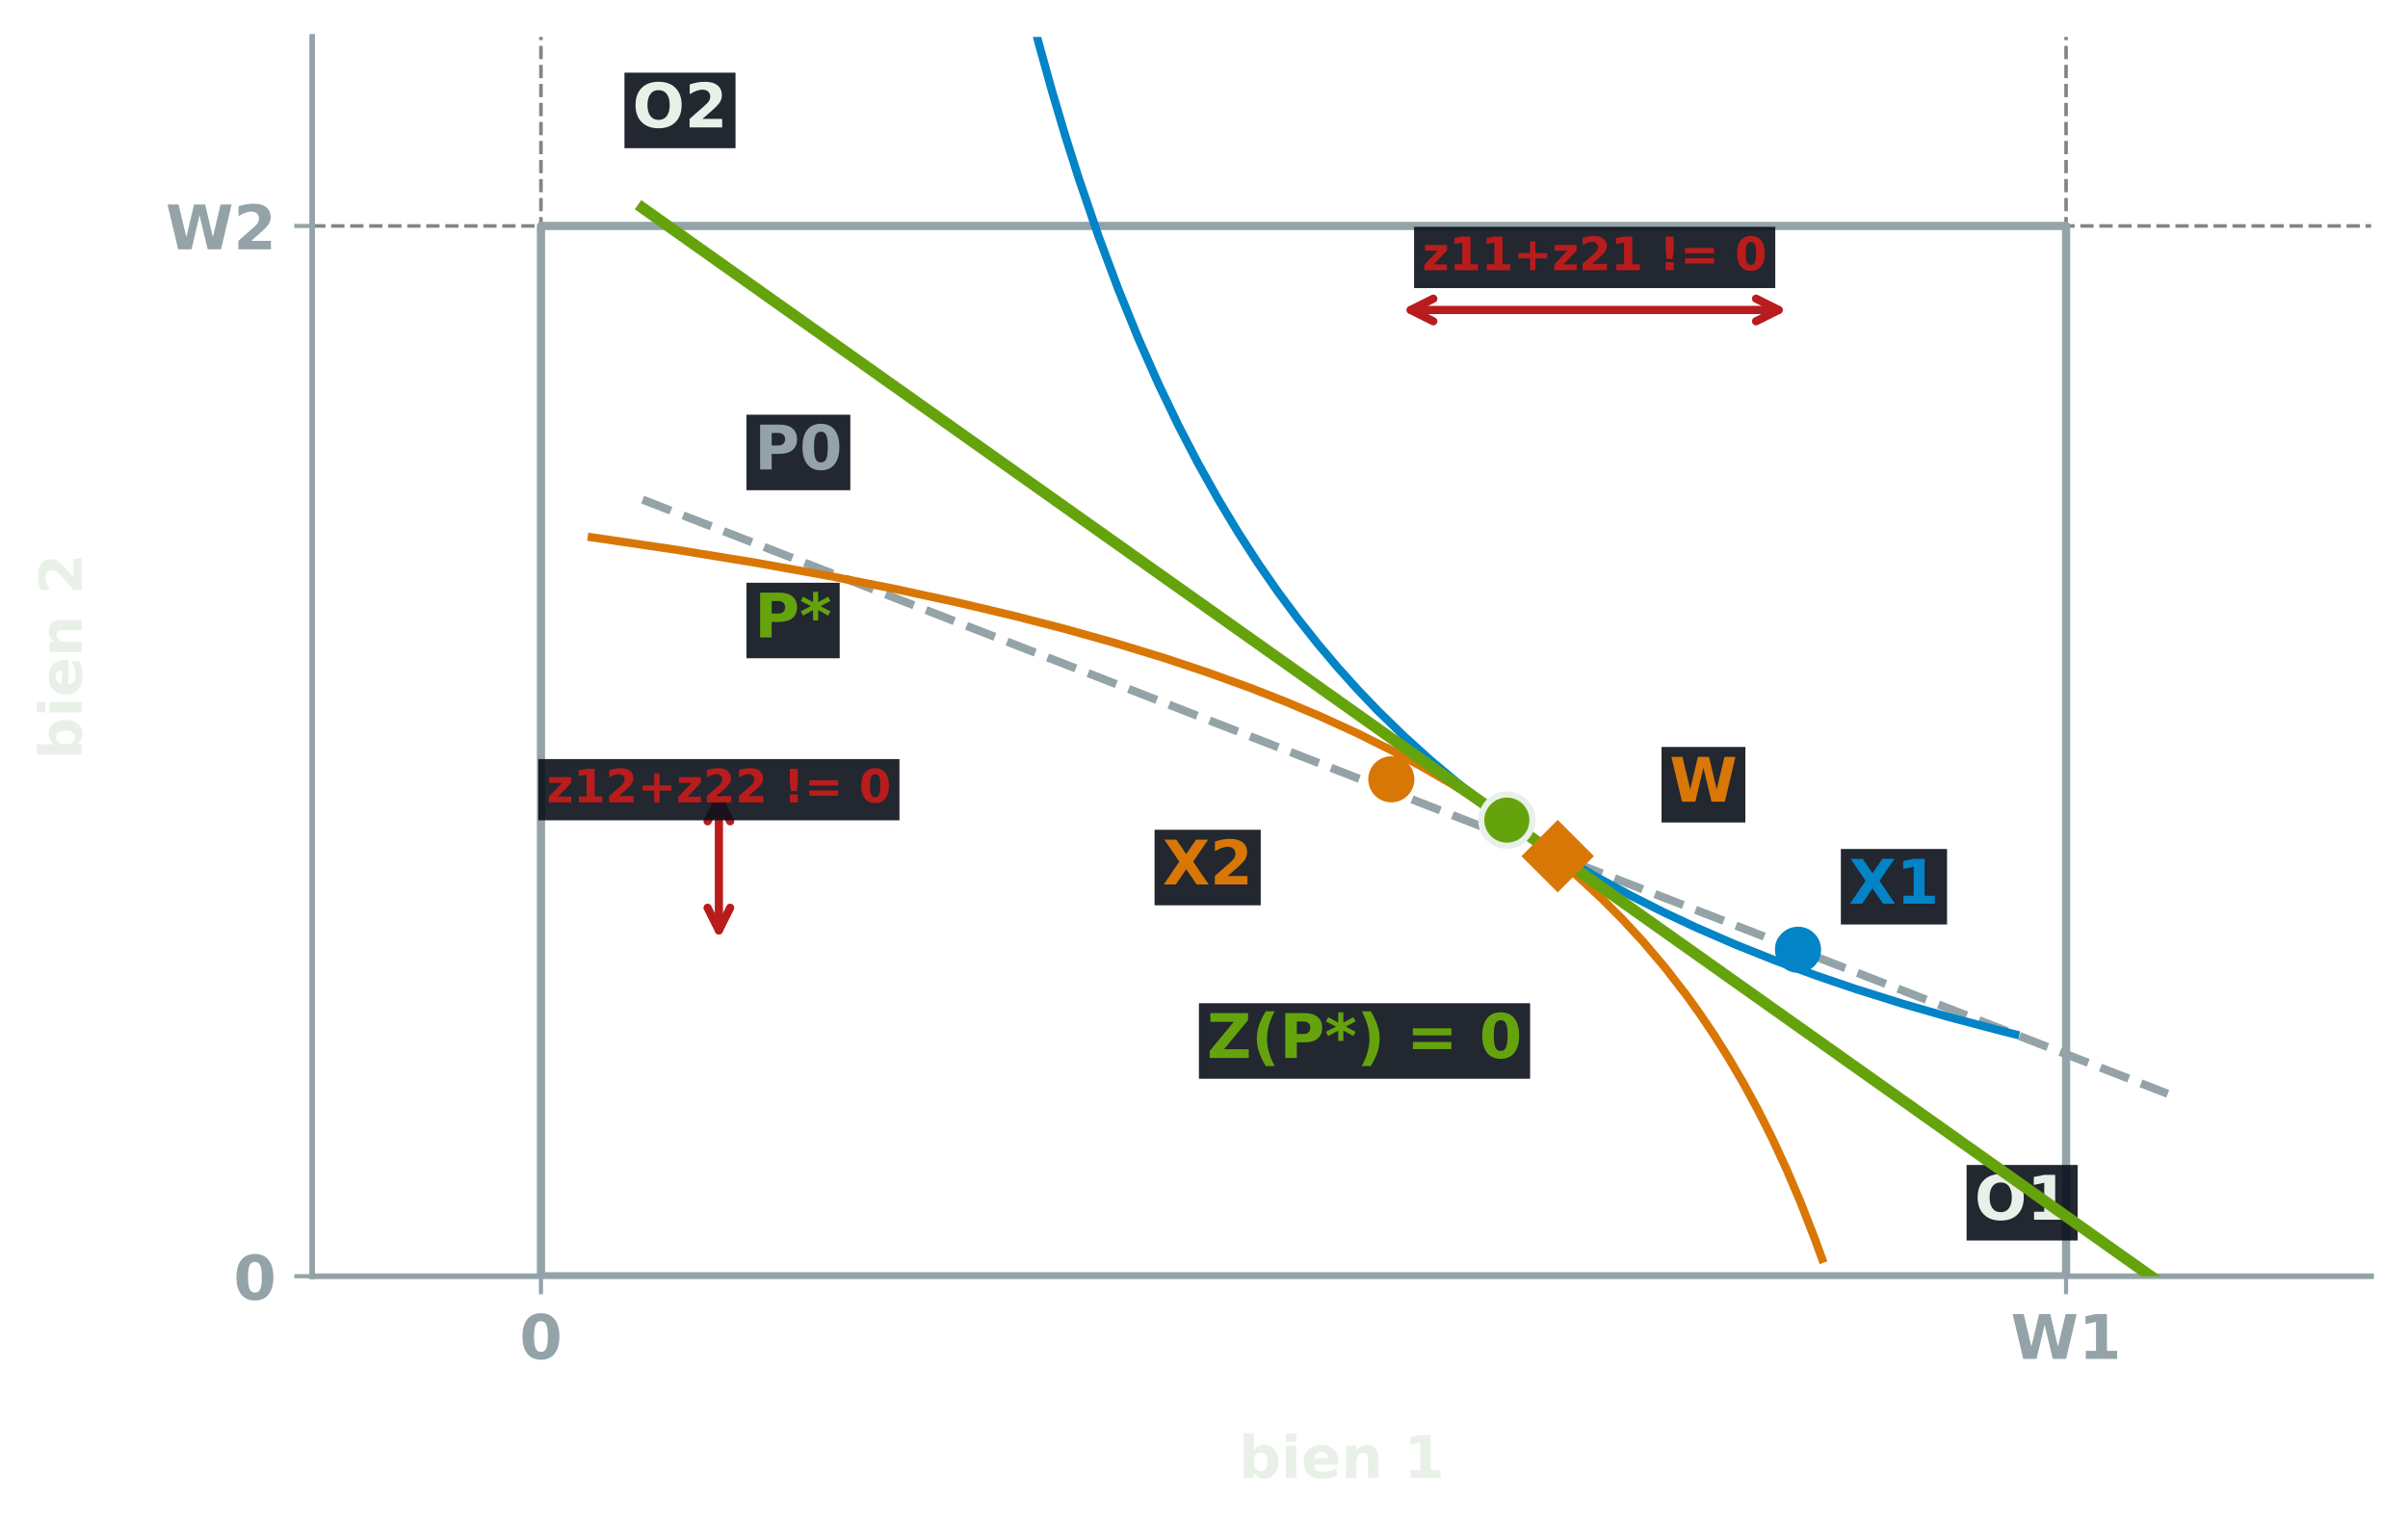
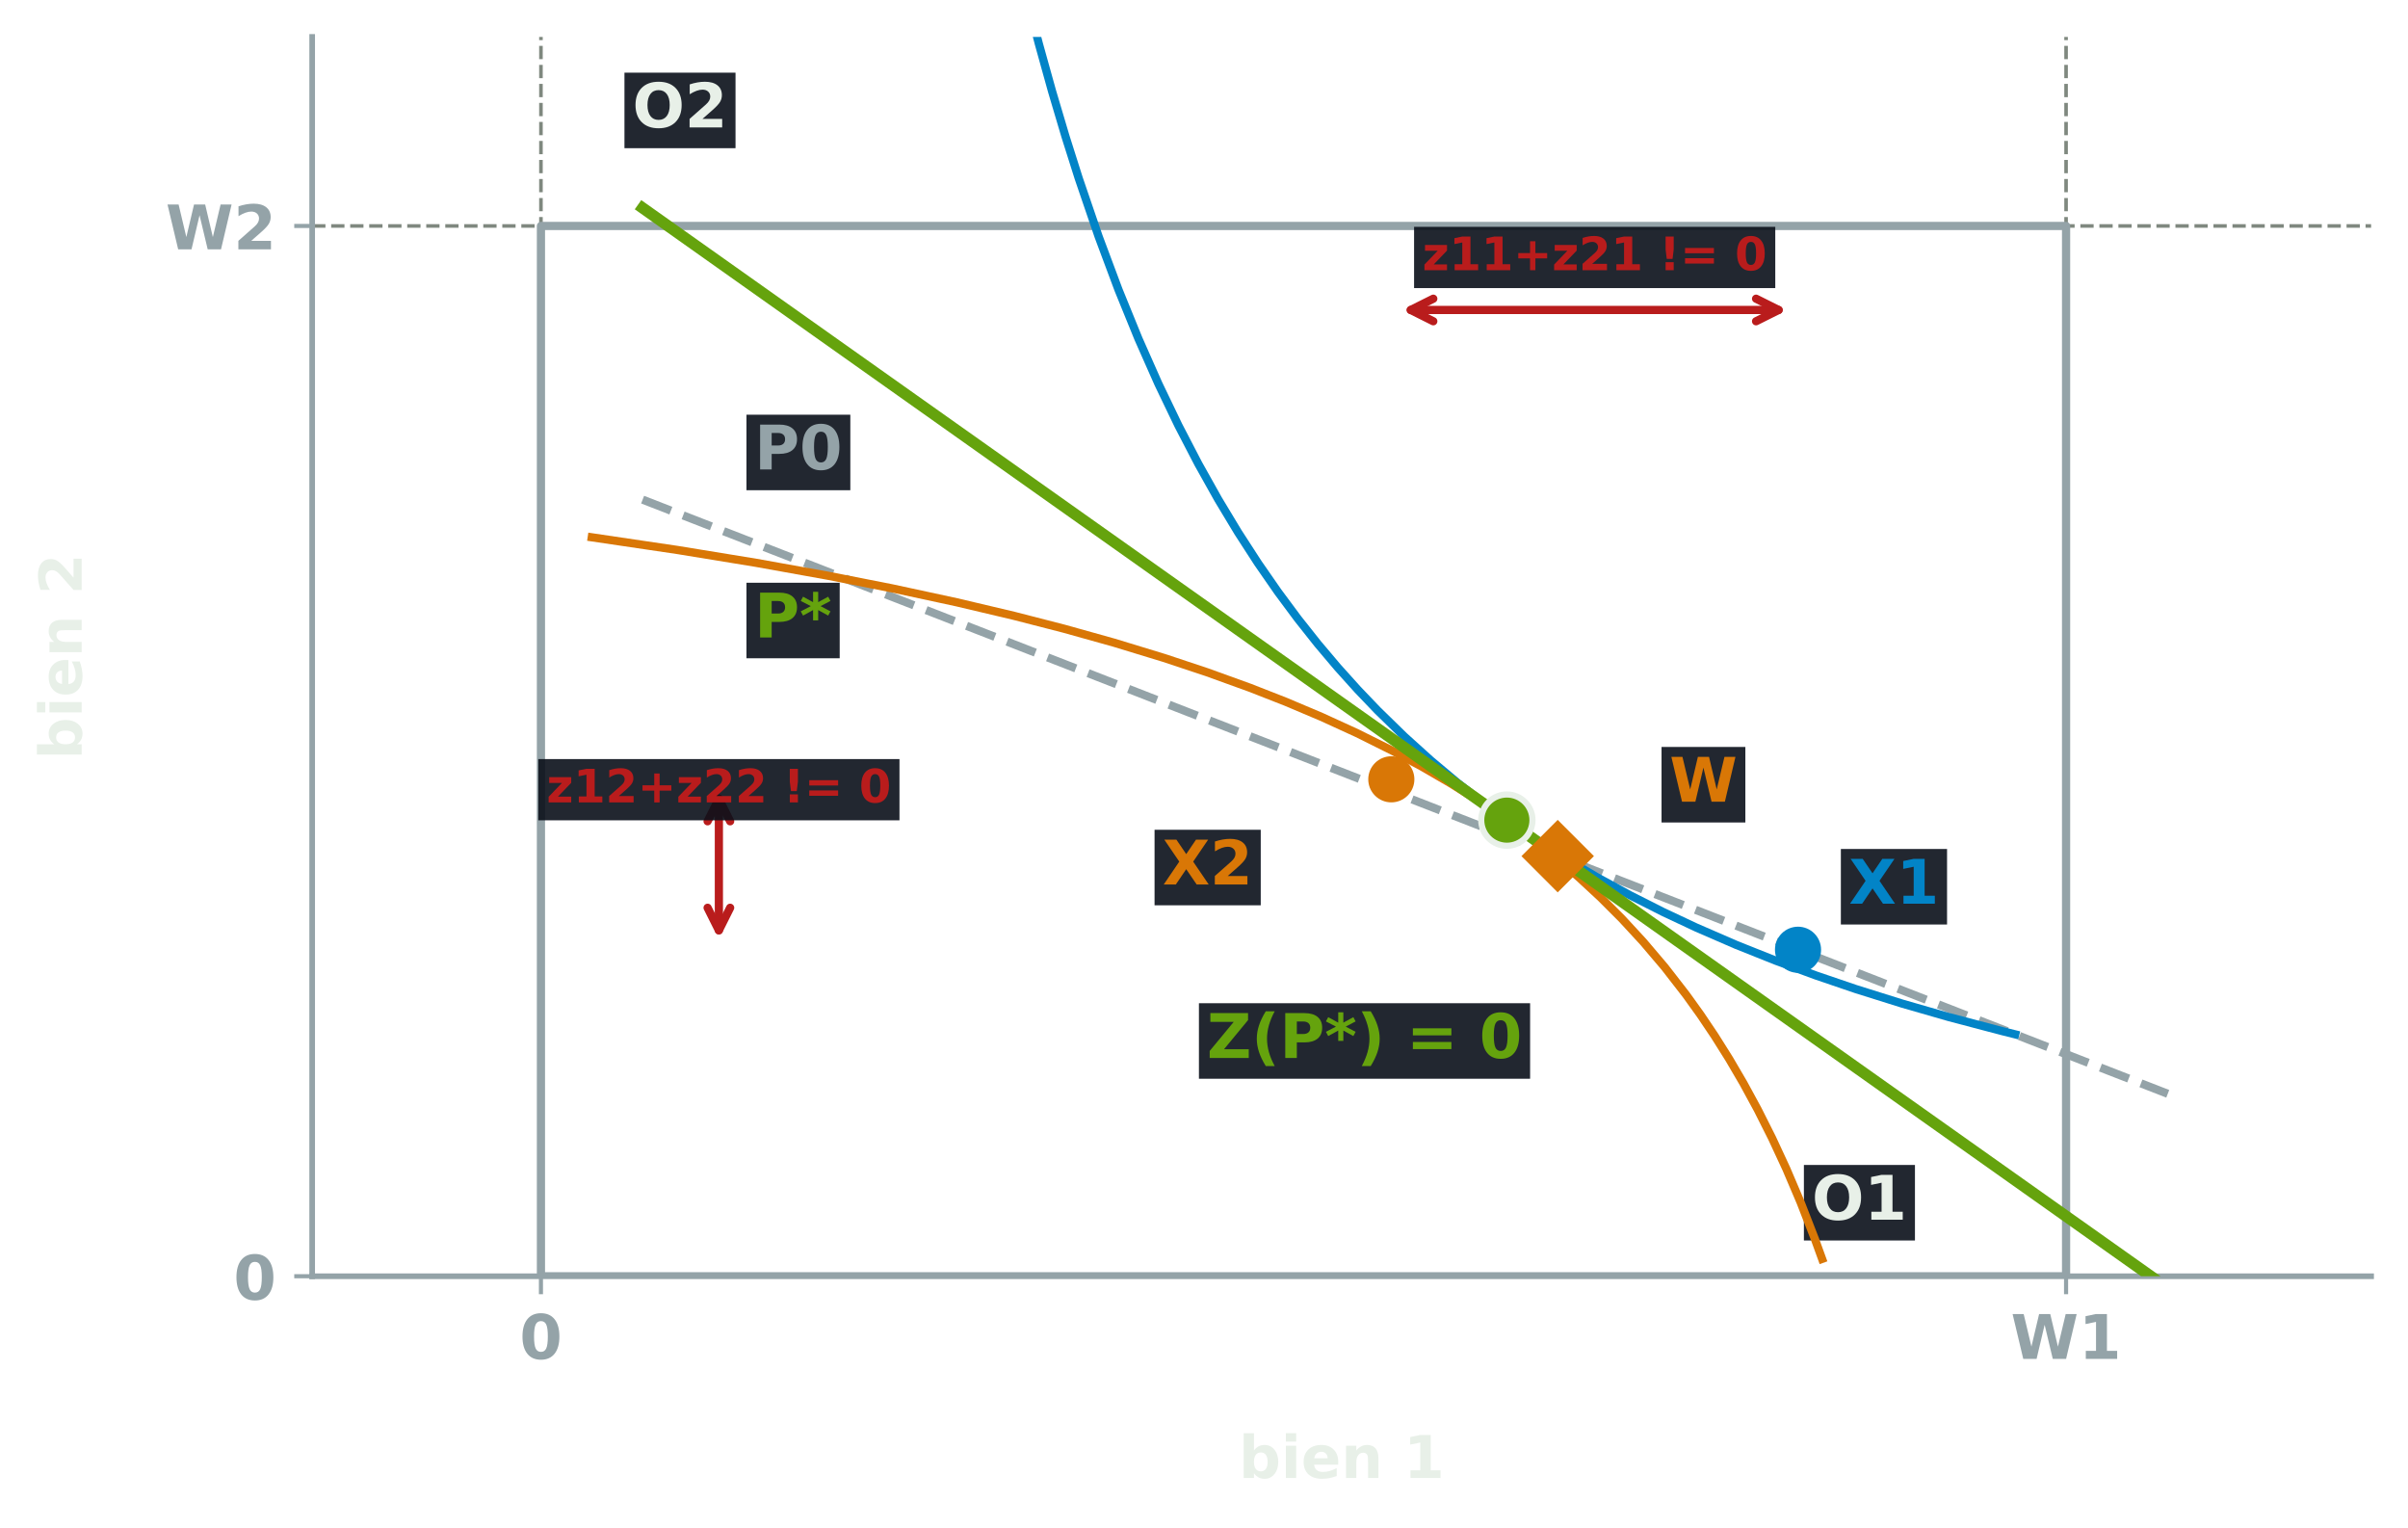
<svg xmlns="http://www.w3.org/2000/svg" xmlns:xlink="http://www.w3.org/1999/xlink" width="469.875pt" height="297.92pt" viewBox="0 0 469.875 297.92" version="1.1">
  <defs>
    <style type="text/css">*{stroke-linejoin: round; stroke-linecap: butt}</style>
  </defs>
  <g id="figure_1">
    <g id="patch_1">
      <path d="M 0 297.92  L 469.875 297.92  L 469.875 0  L 0 0  L 0 297.92  z " style="fill: none; opacity: 0" />
    </g>
    <g id="axes_1">
      <g id="patch_2">
        <path d="M 60.915 248.976  L 462.675 248.976  L 462.675 7.2  L 60.915 7.2  L 60.915 248.976  z " style="fill: none" />
      </g>
      <g id="matplotlib.axis_1">
        <g id="xtick_1">
          <g id="line2d_1">
            <path d="M 105.555 248.976  L 105.555 7.2  " clip-path="url(#pcbb90beb49)" style="fill: none; stroke-dasharray: 2.59,1.12; stroke-dashoffset: 0; stroke: #2a3a2a; stroke-opacity: 0.6; stroke-width: 0.7" />
          </g>
          <g id="line2d_2">
            <defs>
              <path id="m409fbe080f" d="M 0 0  L 0 3.5  " style="stroke: #94a3a8; stroke-width: 0.8" />
            </defs>
            <g>
              <use xlink:href="#m409fbe080f" x="105.555" y="248.976" style="fill: #94a3a8; stroke: #94a3a8; stroke-width: 0.8" />
            </g>
          </g>
          <g id="text_1">
            <g style="fill: #94a3a8" transform="translate(101.3802 265.0941) scale(0.12 -0.12)">
              <defs>
                <path id="DejaVuSans-Bold-30" d="M 2944 2338  Q 2944 3213 2780 3570  Q 2616 3928 2228 3928  Q 1841 3928 1675 3570  Q 1509 3213 1509 2338  Q 1509 1453 1675 1090  Q 1841 728 2228 728  Q 2613 728 2778 1090  Q 2944 1453 2944 2338  z M 4147 2328  Q 4147 1169 3647 539  Q 3147 -91 2228 -91  Q 1306 -91 806 539  Q 306 1169 306 2328  Q 306 3491 806 4120  Q 1306 4750 2228 4750  Q 3147 4750 3647 4120  Q 4147 3491 4147 2328  z " transform="scale(0.015625)" />
              </defs>
              <use xlink:href="#DejaVuSans-Bold-30" />
            </g>
          </g>
        </g>
        <g id="xtick_2">
          <g id="line2d_3">
            <path d="M 403.155 248.976  L 403.155 7.2  " clip-path="url(#pcbb90beb49)" style="fill: none; stroke-dasharray: 2.59,1.12; stroke-dashoffset: 0; stroke: #2a3a2a; stroke-opacity: 0.6; stroke-width: 0.7" />
          </g>
          <g id="line2d_4">
            <g>
              <use xlink:href="#m409fbe080f" x="403.155" y="248.976" style="fill: #94a3a8; stroke: #94a3a8; stroke-width: 0.8" />
            </g>
          </g>
          <g id="text_2">
            <g style="fill: #94a3a8" transform="translate(392.3623 265.0941) scale(0.12 -0.12)">
              <defs>
                <path id="DejaVuSans-Bold-57" d="M 191 4666  L 1344 4666  L 2150 1275  L 2950 4666  L 4109 4666  L 4909 1275  L 5716 4666  L 6859 4666  L 5759 0  L 4372 0  L 3525 3547  L 2688 0  L 1300 0  L 191 4666  z " transform="scale(0.015625)" />
                <path id="DejaVuSans-Bold-31" d="M 750 831  L 1813 831  L 1813 3847  L 722 3622  L 722 4441  L 1806 4666  L 2950 4666  L 2950 831  L 4013 831  L 4013 0  L 750 0  L 750 831  z " transform="scale(0.015625)" />
              </defs>
              <use xlink:href="#DejaVuSans-Bold-57" />
              <use xlink:href="#DejaVuSans-Bold-31" x="110.303" />
            </g>
          </g>
        </g>
        <g id="text_3">
          <g style="fill: #e8f0e8" transform="translate(241.7121 288.328) scale(0.115 -0.115)">
            <defs>
              <path id="DejaVuSans-Bold-62" d="M 2400 722  Q 2759 722 2948 984  Q 3138 1247 3138 1747  Q 3138 2247 2948 2509  Q 2759 2772 2400 2772  Q 2041 2772 1848 2508  Q 1656 2244 1656 1747  Q 1656 1250 1848 986  Q 2041 722 2400 722  z M 1656 2988  Q 1888 3294 2169 3439  Q 2450 3584 2816 3584  Q 3463 3584 3878 3070  Q 4294 2556 4294 1747  Q 4294 938 3878 423  Q 3463 -91 2816 -91  Q 2450 -91 2169 54  Q 1888 200 1656 506  L 1656 0  L 538 0  L 538 4863  L 1656 4863  L 1656 2988  z " transform="scale(0.015625)" />
              <path id="DejaVuSans-Bold-69" d="M 538 3500  L 1656 3500  L 1656 0  L 538 0  L 538 3500  z M 538 4863  L 1656 4863  L 1656 3950  L 538 3950  L 538 4863  z " transform="scale(0.015625)" />
              <path id="DejaVuSans-Bold-65" d="M 4031 1759  L 4031 1441  L 1416 1441  Q 1456 1047 1700 850  Q 1944 653 2381 653  Q 2734 653 3104 758  Q 3475 863 3866 1075  L 3866 213  Q 3469 63 3072 -14  Q 2675 -91 2278 -91  Q 1328 -91 801 392  Q 275 875 275 1747  Q 275 2603 792 3093  Q 1309 3584 2216 3584  Q 3041 3584 3536 3087  Q 4031 2591 4031 1759  z M 2881 2131  Q 2881 2450 2695 2645  Q 2509 2841 2209 2841  Q 1884 2841 1681 2658  Q 1478 2475 1428 2131  L 2881 2131  z " transform="scale(0.015625)" />
              <path id="DejaVuSans-Bold-6e" d="M 4056 2131  L 4056 0  L 2931 0  L 2931 347  L 2931 1631  Q 2931 2084 2911 2256  Q 2891 2428 2841 2509  Q 2775 2619 2662 2680  Q 2550 2741 2406 2741  Q 2056 2741 1856 2470  Q 1656 2200 1656 1722  L 1656 0  L 538 0  L 538 3500  L 1656 3500  L 1656 2988  Q 1909 3294 2193 3439  Q 2478 3584 2822 3584  Q 3428 3584 3742 3212  Q 4056 2841 4056 2131  z " transform="scale(0.015625)" />
              <path id="DejaVuSans-Bold-20" transform="scale(0.015625)" />
            </defs>
            <use xlink:href="#DejaVuSans-Bold-62" />
            <use xlink:href="#DejaVuSans-Bold-69" x="71.582" />
            <use xlink:href="#DejaVuSans-Bold-65" x="105.859" />
            <use xlink:href="#DejaVuSans-Bold-6e" x="173.682" />
            <use xlink:href="#DejaVuSans-Bold-20" x="244.873" />
            <use xlink:href="#DejaVuSans-Bold-31" x="279.688" />
          </g>
        </g>
      </g>
      <g id="matplotlib.axis_2">
        <g id="ytick_1">
          <g id="line2d_5">
            <path d="M 60.915 248.976  L 462.675 248.976  " clip-path="url(#pcbb90beb49)" style="fill: none; stroke-dasharray: 2.59,1.12; stroke-dashoffset: 0; stroke: #2a3a2a; stroke-opacity: 0.6; stroke-width: 0.7" />
          </g>
          <g id="line2d_6">
            <defs>
              <path id="m766cb33b4f" d="M 0 0  L -3.5 0  " style="stroke: #94a3a8; stroke-width: 0.8" />
            </defs>
            <g>
              <use xlink:href="#m766cb33b4f" x="60.915" y="248.976" style="fill: #94a3a8; stroke: #94a3a8; stroke-width: 0.8" />
            </g>
          </g>
          <g id="text_4">
            <g style="fill: #94a3a8" transform="translate(45.56547 253.5351) scale(0.12 -0.12)">
              <use xlink:href="#DejaVuSans-Bold-30" />
            </g>
          </g>
        </g>
        <g id="ytick_2">
          <g id="line2d_7">
            <path d="M 60.915 44.081  L 462.675 44.081  " clip-path="url(#pcbb90beb49)" style="fill: none; stroke-dasharray: 2.59,1.12; stroke-dashoffset: 0; stroke: #2a3a2a; stroke-opacity: 0.6; stroke-width: 0.7" />
          </g>
          <g id="line2d_8">
            <g>
              <use xlink:href="#m766cb33b4f" x="60.915" y="44.081" style="fill: #94a3a8; stroke: #94a3a8; stroke-width: 0.8" />
            </g>
          </g>
          <g id="text_5">
            <g style="fill: #94a3a8" transform="translate(32.32984 48.64015) scale(0.12 -0.12)">
              <defs>
                <path id="DejaVuSans-Bold-32" d="M 1844 884  L 3897 884  L 3897 0  L 506 0  L 506 884  L 2209 2388  Q 2438 2594 2547 2791  Q 2656 2988 2656 3200  Q 2656 3528 2436 3728  Q 2216 3928 1850 3928  Q 1569 3928 1234 3808  Q 900 3688 519 3450  L 519 4475  Q 925 4609 1322 4679  Q 1719 4750 2100 4750  Q 2938 4750 3402 4381  Q 3866 4013 3866 3353  Q 3866 2972 3669 2642  Q 3472 2313 2841 1759  L 1844 884  z " transform="scale(0.015625)" />
              </defs>
              <use xlink:href="#DejaVuSans-Bold-57" />
              <use xlink:href="#DejaVuSans-Bold-32" x="110.303" />
            </g>
          </g>
        </g>
        <g id="text_6">
          <g style="fill: #e8f0e8" transform="translate(15.9382 148.1708) rotate(-90) scale(0.115 -0.115)">
            <use xlink:href="#DejaVuSans-Bold-62" />
            <use xlink:href="#DejaVuSans-Bold-69" x="71.582" />
            <use xlink:href="#DejaVuSans-Bold-65" x="105.859" />
            <use xlink:href="#DejaVuSans-Bold-6e" x="173.682" />
            <use xlink:href="#DejaVuSans-Bold-20" x="244.873" />
            <use xlink:href="#DejaVuSans-Bold-32" x="279.688" />
          </g>
        </g>
      </g>
      <g id="patch_3">
        <path d="M 60.915 248.976  L 60.915 7.2  " style="fill: none; stroke: #94a3a8; stroke-width: 1.1; stroke-linejoin: miter; stroke-linecap: square" />
      </g>
      <g id="patch_4">
        <path d="M 60.915 248.976  L 462.675 248.976  " style="fill: none; stroke: #94a3a8; stroke-width: 1.1; stroke-linejoin: miter; stroke-linecap: square" />
      </g>
      <g id="line2d_9">
        <path d="M 105.555 248.976  L 403.155 248.976  L 403.155 44.081  L 105.555 44.081  L 105.555 248.976  " clip-path="url(#pcbb90beb49)" style="fill: none; stroke: #94a3a8; stroke-width: 1.6; stroke-linecap: square" />
      </g>
      <g id="text_7">
        <g id="patch_5">
          <path d="M 121.851 28.91  L 143.522 28.91  L 143.522 14.176  L 121.851 14.176  z " style="fill: #0a0f1a; opacity: 0.9" />
        </g>
        <g style="fill: #e8f0e8" transform="translate(123.4108 24.85389) scale(0.12 -0.12)">
          <defs>
            <path id="DejaVuSans-Bold-4f" d="M 2719 3878  Q 2169 3878 1866 3472  Q 1563 3066 1563 2328  Q 1563 1594 1866 1187  Q 2169 781 2719 781  Q 3272 781 3575 1187  Q 3878 1594 3878 2328  Q 3878 3066 3575 3472  Q 3272 3878 2719 3878  z M 2719 4750  Q 3844 4750 4481 4106  Q 5119 3463 5119 2328  Q 5119 1197 4481 553  Q 3844 -91 2719 -91  Q 1597 -91 958 553  Q 319 1197 319 2328  Q 319 3463 958 4106  Q 1597 4750 2719 4750  z " transform="scale(0.015625)" />
          </defs>
          <use xlink:href="#DejaVuSans-Bold-4f" />
          <use xlink:href="#DejaVuSans-Bold-32" x="85.01" />
        </g>
      </g>
      <g id="text_8">
        <g id="patch_6">
-           <path d="M 383.739 242  L 405.41 242  L 405.41 227.266  L 383.739 227.266  z " style="fill: #0a0f1a; opacity: 0.9" />
-         </g>
-         <g style="fill: #e8f0e8" transform="translate(385.2988 237.9446) scale(0.12 -0.12)">
+           <path d="M 351.995 242  L 373.666 242  L 373.666 227.266  L 351.995 227.266  z " style="fill: #0a0f1a; opacity: 0.9" />
+         </g>
+         <g style="fill: #e8f0e8" transform="translate(353.5548 237.9446) scale(0.12 -0.12)">
          <use xlink:href="#DejaVuSans-Bold-4f" />
          <use xlink:href="#DejaVuSans-Bold-31" x="85.01" />
        </g>
      </g>
      <g id="text_9">
        <g id="patch_7">
          <path d="M 324.219 160.452  L 340.574 160.452  L 340.574 145.718  L 324.219 145.718  z " style="fill: #0a0f1a; opacity: 0.9" />
        </g>
        <g style="fill: #d97706" transform="translate(325.7788 156.3964) scale(0.12 -0.12)">
          <use xlink:href="#DejaVuSans-Bold-57" />
        </g>
      </g>
      <g id="line2d_10">
        <path d="M 125.395 97.471  L 130.439 99.435  L 135.483 101.4  L 140.527 103.365  L 145.571 105.329  L 150.615 107.294  L 155.659 109.259  L 160.703 111.223  L 165.747 113.188  L 170.791 115.152  L 175.836 117.117  L 180.88 119.082  L 185.924 121.046  L 190.968 123.011  L 196.012 124.975  L 201.056 126.94  L 206.1 128.905  L 211.144 130.869  L 216.188 132.834  L 221.232 134.798  L 226.276 136.763  L 231.32 138.728  L 236.364 140.692  L 241.408 142.657  L 246.452 144.621  L 251.497 146.586  L 256.541 148.551  L 261.585 150.515  L 266.629 152.48  L 271.673 154.445  L 276.717 156.409  L 281.761 158.374  L 286.805 160.338  L 291.849 162.303  L 296.893 164.268  L 301.937 166.232  L 306.981 168.197  L 312.025 170.161  L 317.069 172.126  L 322.113 174.091  L 327.158 176.055  L 332.202 178.02  L 337.246 179.984  L 342.29 181.949  L 347.334 183.914  L 352.378 185.878  L 357.422 187.843  L 362.466 189.808  L 367.51 191.772  L 372.554 193.737  L 377.598 195.701  L 382.642 197.666  L 387.686 199.631  L 392.73 201.595  L 397.775 203.56  L 402.819 205.524  L 407.863 207.489  L 412.907 209.454  L 417.951 211.418  L 422.995 213.383  " clip-path="url(#pcbb90beb49)" style="fill: none; stroke-dasharray: 5.92,2.56; stroke-dashoffset: 0; stroke: #94a3a8; stroke-width: 1.6" />
      </g>
      <g id="text_10">
        <g id="patch_8">
          <path d="M 145.659 95.635  L 165.924 95.635  L 165.924 80.902  L 145.659 80.902  z " style="fill: #0a0f1a; opacity: 0.9" />
        </g>
        <g style="fill: #94a3a8" transform="translate(147.2188 91.57982) scale(0.12 -0.12)">
          <defs>
            <path id="DejaVuSans-Bold-50" d="M 588 4666  L 2584 4666  Q 3475 4666 3951 4270  Q 4428 3875 4428 3144  Q 4428 2409 3951 2014  Q 3475 1619 2584 1619  L 1791 1619  L 1791 0  L 588 0  L 588 4666  z M 1791 3794  L 1791 2491  L 2456 2491  Q 2806 2491 2997 2661  Q 3188 2831 3188 3144  Q 3188 3456 2997 3625  Q 2806 3794 2456 3794  L 1791 3794  z " transform="scale(0.015625)" />
          </defs>
          <use xlink:href="#DejaVuSans-Bold-50" />
          <use xlink:href="#DejaVuSans-Bold-30" x="73.291" />
        </g>
      </g>
      <g id="text_11">
        <g id="patch_9">
          <path d="M 359.209 180.356  L 379.93 180.356  L 379.93 165.622  L 359.209 165.622  z " style="fill: #0a0f1a; opacity: 0.9" />
        </g>
        <g style="fill: #0284c7" transform="translate(360.7694 176.3005) scale(0.12 -0.12)">
          <defs>
            <path id="DejaVuSans-Bold-58" d="M 3188 2381  L 4806 0  L 3553 0  L 2463 1594  L 1381 0  L 122 0  L 1741 2381  L 184 4666  L 1441 4666  L 2463 3163  L 3481 4666  L 4744 4666  L 3188 2381  z " transform="scale(0.015625)" />
          </defs>
          <use xlink:href="#DejaVuSans-Bold-58" />
          <use xlink:href="#DejaVuSans-Bold-31" x="77.1" />
        </g>
      </g>
      <g id="text_12">
        <g id="patch_10">
          <path d="M 225.289 176.609  L 246.01 176.609  L 246.01 161.876  L 225.289 161.876  z " style="fill: #0a0f1a; opacity: 0.9" />
        </g>
        <g style="fill: #d97706" transform="translate(226.8494 172.5539) scale(0.12 -0.12)">
          <use xlink:href="#DejaVuSans-Bold-58" />
          <use xlink:href="#DejaVuSans-Bold-32" x="77.1" />
        </g>
      </g>
      <g id="patch_11">
        <path d="M 275.279 60.473  Q 311.171 60.473 347.063 60.473  " style="fill: none; stroke: #b91c1c; stroke-width: 1.6; stroke-linecap: round" />
        <path d="M 279.679 62.673  L 275.279 60.473  L 279.679 58.273  " style="fill: none; stroke: #b91c1c; stroke-width: 1.6; stroke-linecap: round" />
        <path d="M 342.663 58.273  L 347.063 60.473  L 342.663 62.673  " style="fill: none; stroke: #b91c1c; stroke-width: 1.6; stroke-linecap: round" />
      </g>
      <g id="text_13">
        <g id="patch_12">
          <path d="M 275.929 56.203  L 346.41 56.203  L 346.41 44.253  L 275.929 44.253  z " style="fill: #0a0f1a; opacity: 0.9" />
        </g>
        <g style="fill: #b91c1c" transform="translate(277.5488 52.71137) scale(0.09 -0.09)">
          <defs>
            <path id="DejaVuSans-Bold-7a" d="M 366 3500  L 3419 3500  L 3419 2719  L 1575 800  L 3419 800  L 3419 0  L 288 0  L 288 781  L 2131 2700  L 366 2700  L 366 3500  z " transform="scale(0.015625)" />
            <path id="DejaVuSans-Bold-2b" d="M 3053 4013  L 3053 2375  L 4684 2375  L 4684 1638  L 3053 1638  L 3053 0  L 2309 0  L 2309 1638  L 678 1638  L 678 2375  L 2309 2375  L 2309 4013  L 3053 4013  z " transform="scale(0.015625)" />
            <path id="DejaVuSans-Bold-21" d="M 897 4666  L 2022 4666  L 2022 2875  L 1863 1569  L 1056 1569  L 897 2875  L 897 4666  z M 897 1113  L 2022 1113  L 2022 0  L 897 0  L 897 1113  z " transform="scale(0.015625)" />
            <path id="DejaVuSans-Bold-3d" d="M 678 3084  L 4684 3084  L 4684 2350  L 678 2350  L 678 3084  z M 678 1663  L 4684 1663  L 4684 922  L 678 922  L 678 1663  z " transform="scale(0.015625)" />
          </defs>
          <use xlink:href="#DejaVuSans-Bold-7a" />
          <use xlink:href="#DejaVuSans-Bold-31" x="58.203" />
          <use xlink:href="#DejaVuSans-Bold-31" x="127.783" />
          <use xlink:href="#DejaVuSans-Bold-2b" x="197.363" />
          <use xlink:href="#DejaVuSans-Bold-7a" x="281.152" />
          <use xlink:href="#DejaVuSans-Bold-32" x="339.355" />
          <use xlink:href="#DejaVuSans-Bold-31" x="408.936" />
          <use xlink:href="#DejaVuSans-Bold-20" x="478.516" />
          <use xlink:href="#DejaVuSans-Bold-21" x="513.33" />
          <use xlink:href="#DejaVuSans-Bold-3d" x="558.936" />
          <use xlink:href="#DejaVuSans-Bold-20" x="642.725" />
          <use xlink:href="#DejaVuSans-Bold-30" x="677.539" />
        </g>
      </g>
      <g id="patch_13">
        <path d="M 140.275 155.821  Q 140.275 168.656 140.275 181.491  " style="fill: none; stroke: #b91c1c; stroke-width: 1.6; stroke-linecap: round" />
        <path d="M 138.075 160.221  L 140.275 155.821  L 142.475 160.221  " style="fill: none; stroke: #b91c1c; stroke-width: 1.6; stroke-linecap: round" />
        <path d="M 142.475 177.091  L 140.275 181.491  L 138.075 177.091  " style="fill: none; stroke: #b91c1c; stroke-width: 1.6; stroke-linecap: round" />
      </g>
      <g id="text_14">
        <g id="patch_14">
          <path d="M 105.034 160.032  L 175.515 160.032  L 175.515 148.082  L 105.034 148.082  z " style="fill: #0a0f1a; opacity: 0.9" />
        </g>
        <g style="fill: #b91c1c" transform="translate(106.6542 156.5407) scale(0.09 -0.09)">
          <use xlink:href="#DejaVuSans-Bold-7a" />
          <use xlink:href="#DejaVuSans-Bold-31" x="58.203" />
          <use xlink:href="#DejaVuSans-Bold-32" x="127.783" />
          <use xlink:href="#DejaVuSans-Bold-2b" x="197.363" />
          <use xlink:href="#DejaVuSans-Bold-7a" x="281.152" />
          <use xlink:href="#DejaVuSans-Bold-32" x="339.355" />
          <use xlink:href="#DejaVuSans-Bold-32" x="408.936" />
          <use xlink:href="#DejaVuSans-Bold-20" x="478.516" />
          <use xlink:href="#DejaVuSans-Bold-21" x="513.33" />
          <use xlink:href="#DejaVuSans-Bold-3d" x="558.936" />
          <use xlink:href="#DejaVuSans-Bold-20" x="642.725" />
          <use xlink:href="#DejaVuSans-Bold-30" x="677.539" />
        </g>
      </g>
      <g id="text_15">
        <g id="patch_15">
          <path d="M 145.659 128.419  L 163.85 128.419  L 163.85 113.685  L 145.659 113.685  z " style="fill: #0a0f1a; opacity: 0.9" />
        </g>
        <g style="fill: #65a30d" transform="translate(147.2188 124.363) scale(0.12 -0.12)">
          <defs>
            <path id="DejaVuSans-Bold-2a" d="M 3219 3803  L 2188 3263  L 3219 2719  L 2981 2278  L 1941 2853  L 1941 1778  L 1409 1778  L 1409 2853  L 366 2278  L 128 2719  L 1172 3263  L 128 3803  L 366 4244  L 1409 3675  L 1409 4750  L 1941 4750  L 1941 3675  L 2981 4244  L 3219 3803  z " transform="scale(0.015625)" />
          </defs>
          <use xlink:href="#DejaVuSans-Bold-50" />
          <use xlink:href="#DejaVuSans-Bold-2a" x="73.291" />
        </g>
      </g>
      <g id="line2d_11">
        <path d="M 200.225 -1  L 202.711 8.54  L 205.303 17.851  L 207.895 26.577  L 210.488 34.767  L 214.376 46.144  L 218.264 56.549  L 222.152 66.094  L 226.04 74.875  L 229.929 82.975  L 233.817 90.466  L 237.705 97.41  L 241.593 103.861  L 245.482 109.868  L 249.37 115.471  L 253.258 120.708  L 257.146 125.611  L 261.035 130.21  L 264.923 134.529  L 268.811 138.594  L 273.995 143.65  L 279.18 148.332  L 284.364 152.677  L 289.548 156.719  L 294.733 160.485  L 299.917 164.002  L 305.101 167.292  L 311.582 171.115  L 318.062 174.649  L 324.543 177.924  L 331.023 180.965  L 338.799 184.338  L 346.576 187.441  L 354.352 190.303  L 362.129 192.951  L 371.201 195.796  L 380.274 198.409  L 390.643 201.142  L 393.235 201.787  L 393.235 201.787  " clip-path="url(#pcbb90beb49)" style="fill: none; stroke: #0284c7; stroke-width: 1.6; stroke-linecap: square" />
      </g>
      <g id="line2d_12">
        <path d="M 115.475 104.819  L 132.224 107.297  L 147.578 109.804  L 161.536 112.311  L 174.098 114.784  L 186.66 117.493  L 197.826 120.131  L 207.596 122.643  L 217.367 125.374  L 227.137 128.355  L 235.512 131.139  L 243.887 134.165  L 250.865 136.896  L 257.844 139.845  L 264.823 143.039  L 271.802 146.514  L 277.385 149.523  L 282.968 152.764  L 288.551 156.266  L 294.135 160.064  L 299.718 164.201  L 303.905 167.556  L 308.092 171.156  L 312.28 175.03  L 316.467 179.213  L 320.654 183.748  L 324.842 188.683  L 329.029 194.079  L 331.821 197.967  L 334.612 202.117  L 337.404 206.559  L 340.195 211.327  L 342.987 216.461  L 345.778 222.008  L 348.57 228.024  L 351.361 234.575  L 354.153 241.743  L 355.549 245.588  L 355.549 245.588  " clip-path="url(#pcbb90beb49)" style="fill: none; stroke: #d97706; stroke-width: 1.6; stroke-linecap: square" />
      </g>
      <g id="text_16">
        <g id="patch_16">
          <path d="M 233.948 210.446  L 298.57 210.446  L 298.57 195.713  L 233.948 195.713  z " style="fill: #0a0f1a; opacity: 0.9" />
        </g>
        <g style="fill: #65a30d" transform="translate(235.5079 206.3908) scale(0.12 -0.12)">
          <defs>
            <path id="DejaVuSans-Bold-5a" d="M 359 4666  L 4281 4666  L 4281 3938  L 1778 909  L 4353 909  L 4353 0  L 288 0  L 288 728  L 2791 3756  L 359 3756  L 359 4666  z " transform="scale(0.015625)" />
            <path id="DejaVuSans-Bold-28" d="M 2413 -844  L 1484 -844  Q 1006 -72 778 623  Q 550 1319 550 2003  Q 550 2688 779 3389  Q 1009 4091 1484 4856  L 2413 4856  Q 2013 4116 1813 3408  Q 1613 2700 1613 2009  Q 1613 1319 1811 609  Q 2009 -100 2413 -844  z " transform="scale(0.015625)" />
            <path id="DejaVuSans-Bold-29" d="M 513 -844  Q 913 -100 1113 609  Q 1313 1319 1313 2009  Q 1313 2700 1113 3408  Q 913 4116 513 4856  L 1441 4856  Q 1916 4091 2145 3389  Q 2375 2688 2375 2003  Q 2375 1319 2147 623  Q 1919 -72 1441 -844  L 513 -844  z " transform="scale(0.015625)" />
          </defs>
          <use xlink:href="#DejaVuSans-Bold-5a" />
          <use xlink:href="#DejaVuSans-Bold-28" x="72.51" />
          <use xlink:href="#DejaVuSans-Bold-50" x="118.213" />
          <use xlink:href="#DejaVuSans-Bold-2a" x="191.504" />
          <use xlink:href="#DejaVuSans-Bold-29" x="243.799" />
          <use xlink:href="#DejaVuSans-Bold-20" x="289.502" />
          <use xlink:href="#DejaVuSans-Bold-3d" x="324.316" />
          <use xlink:href="#DejaVuSans-Bold-20" x="408.105" />
          <use xlink:href="#DejaVuSans-Bold-30" x="442.92" />
        </g>
      </g>
      <g id="line2d_13">
        <path d="M 125.395 40.569  L 130.439 44.141  L 135.483 47.713  L 140.527 51.285  L 145.571 54.857  L 150.615 58.429  L 155.659 62.001  L 160.703 65.573  L 165.747 69.145  L 170.791 72.717  L 175.836 76.289  L 180.88 79.861  L 185.924 83.433  L 190.968 87.005  L 196.012 90.577  L 201.056 94.149  L 206.1 97.721  L 211.144 101.293  L 216.188 104.865  L 221.232 108.437  L 226.276 112.009  L 231.32 115.581  L 236.364 119.153  L 241.408 122.725  L 246.452 126.297  L 251.497 129.869  L 256.541 133.441  L 261.585 137.013  L 266.629 140.585  L 271.673 144.157  L 276.717 147.729  L 281.761 151.301  L 286.805 154.873  L 291.849 158.445  L 296.893 162.017  L 301.937 165.589  L 306.981 169.161  L 312.025 172.733  L 317.069 176.305  L 322.113 179.877  L 327.158 183.449  L 332.202 187.021  L 337.246 190.593  L 342.29 194.165  L 347.334 197.737  L 352.378 201.309  L 357.422 204.881  L 362.466 208.453  L 367.51 212.025  L 372.554 215.597  L 377.598 219.169  L 382.642 222.742  L 387.686 226.314  L 392.73 229.886  L 397.775 233.458  L 402.819 237.03  L 407.863 240.602  L 412.907 244.174  L 417.951 247.746  L 422.995 251.318  " clip-path="url(#pcbb90beb49)" style="fill: none; stroke: #65a30d; stroke-width: 2.2; stroke-linecap: square" />
      </g>
      <g id="line2d_14">
        <defs>
          <path id="ma88d86229a" d="M 0 4  C 1.061 4 2.078 3.579 2.828 2.828  C 3.579 2.078 4 1.061 4 0  C 4 -1.061 3.579 -2.078 2.828 -2.828  C 2.078 -3.579 1.061 -4 0 -4  C -1.061 -4 -2.078 -3.579 -2.828 -2.828  C -3.579 -2.078 -4 -1.061 -4 0  C -4 1.061 -3.579 2.078 -2.828 2.828  C -2.078 3.579 -1.061 4 0 4  z " style="stroke: #0284c7" />
        </defs>
        <g clip-path="url(#pcbb90beb49)">
          <use xlink:href="#ma88d86229a" x="350.849" y="185.283" style="fill: #0284c7; stroke: #0284c7" />
        </g>
      </g>
      <g id="line2d_15">
        <defs>
          <path id="m797cb4f3f3" d="M 0 4  C 1.061 4 2.078 3.579 2.828 2.828  C 3.579 2.078 4 1.061 4 0  C 4 -1.061 3.579 -2.078 2.828 -2.828  C 2.078 -3.579 1.061 -4 0 -4  C -1.061 -4 -2.078 -3.579 -2.828 -2.828  C -3.579 -2.078 -4 -1.061 -4 0  C -4 1.061 -3.579 2.078 -2.828 2.828  C -2.078 3.579 -1.061 4 0 4  z " style="stroke: #d97706" />
        </defs>
        <g clip-path="url(#pcbb90beb49)">
          <use xlink:href="#m797cb4f3f3" x="271.489" y="152.031" style="fill: #d97706; stroke: #d97706" />
        </g>
      </g>
      <g id="line2d_16">
        <defs>
          <path id="m37d92303d6" d="M 0 6.364  L 6.364 0  L 0 -6.364  L -6.364 0  z " style="stroke: #d97706; stroke-linejoin: miter" />
        </defs>
        <g clip-path="url(#pcbb90beb49)">
          <use xlink:href="#m37d92303d6" x="303.955" y="167.018" style="fill: #d97706; stroke: #d97706; stroke-linejoin: miter" />
        </g>
      </g>
      <g id="line2d_17">
        <defs>
          <path id="m6c3d6e5392" d="M 0 5  C 1.326 5 2.598 4.473 3.536 3.536  C 4.473 2.598 5 1.326 5 0  C 5 -1.326 4.473 -2.598 3.536 -3.536  C 2.598 -4.473 1.326 -5 0 -5  C -1.326 -5 -2.598 -4.473 -3.536 -3.536  C -4.473 -2.598 -5 -1.326 -5 0  C -5 1.326 -4.473 2.598 -3.536 3.536  C -2.598 4.473 -1.326 5 0 5  z " style="stroke: #e8f0e8; stroke-width: 1.2" />
        </defs>
        <g clip-path="url(#pcbb90beb49)">
          <use xlink:href="#m6c3d6e5392" x="294.035" y="159.993" style="fill: #65a30d; stroke: #e8f0e8; stroke-width: 1.2" />
        </g>
      </g>
    </g>
  </g>
  <defs>
    <clipPath id="pcbb90beb49">
      <rect x="60.915" y="7.2" width="401.76" height="241.776" />
    </clipPath>
  </defs>
</svg>
